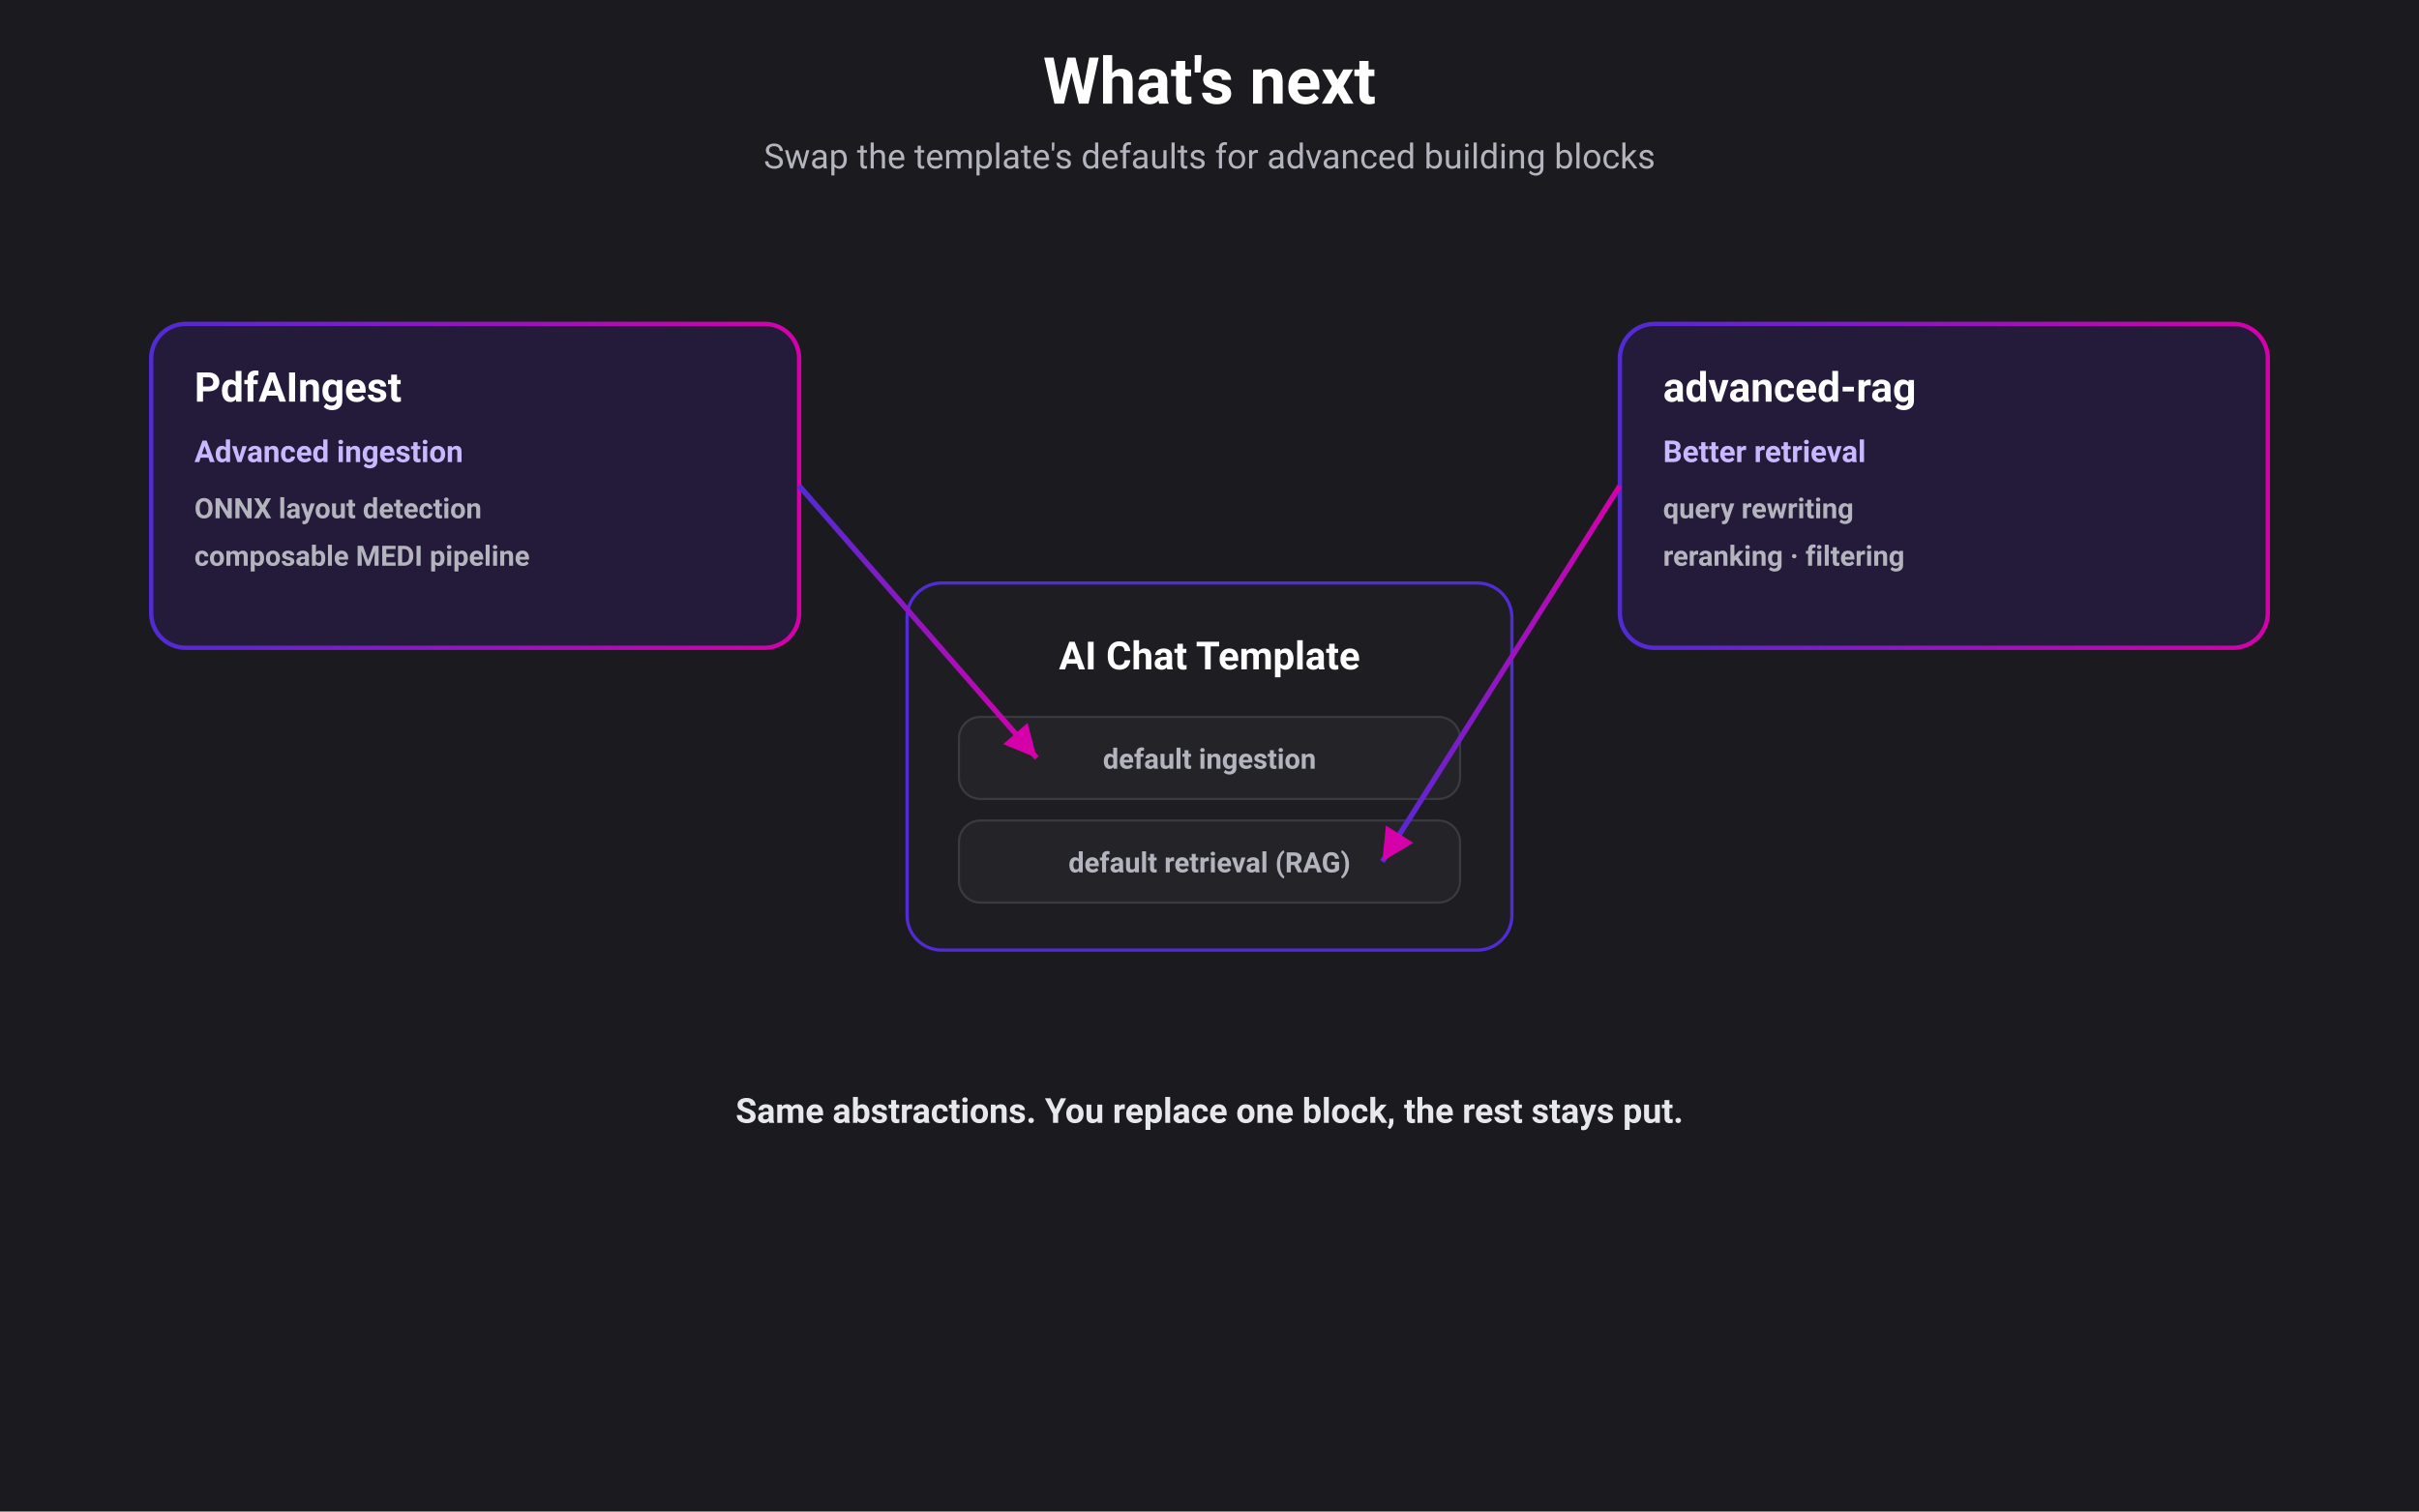
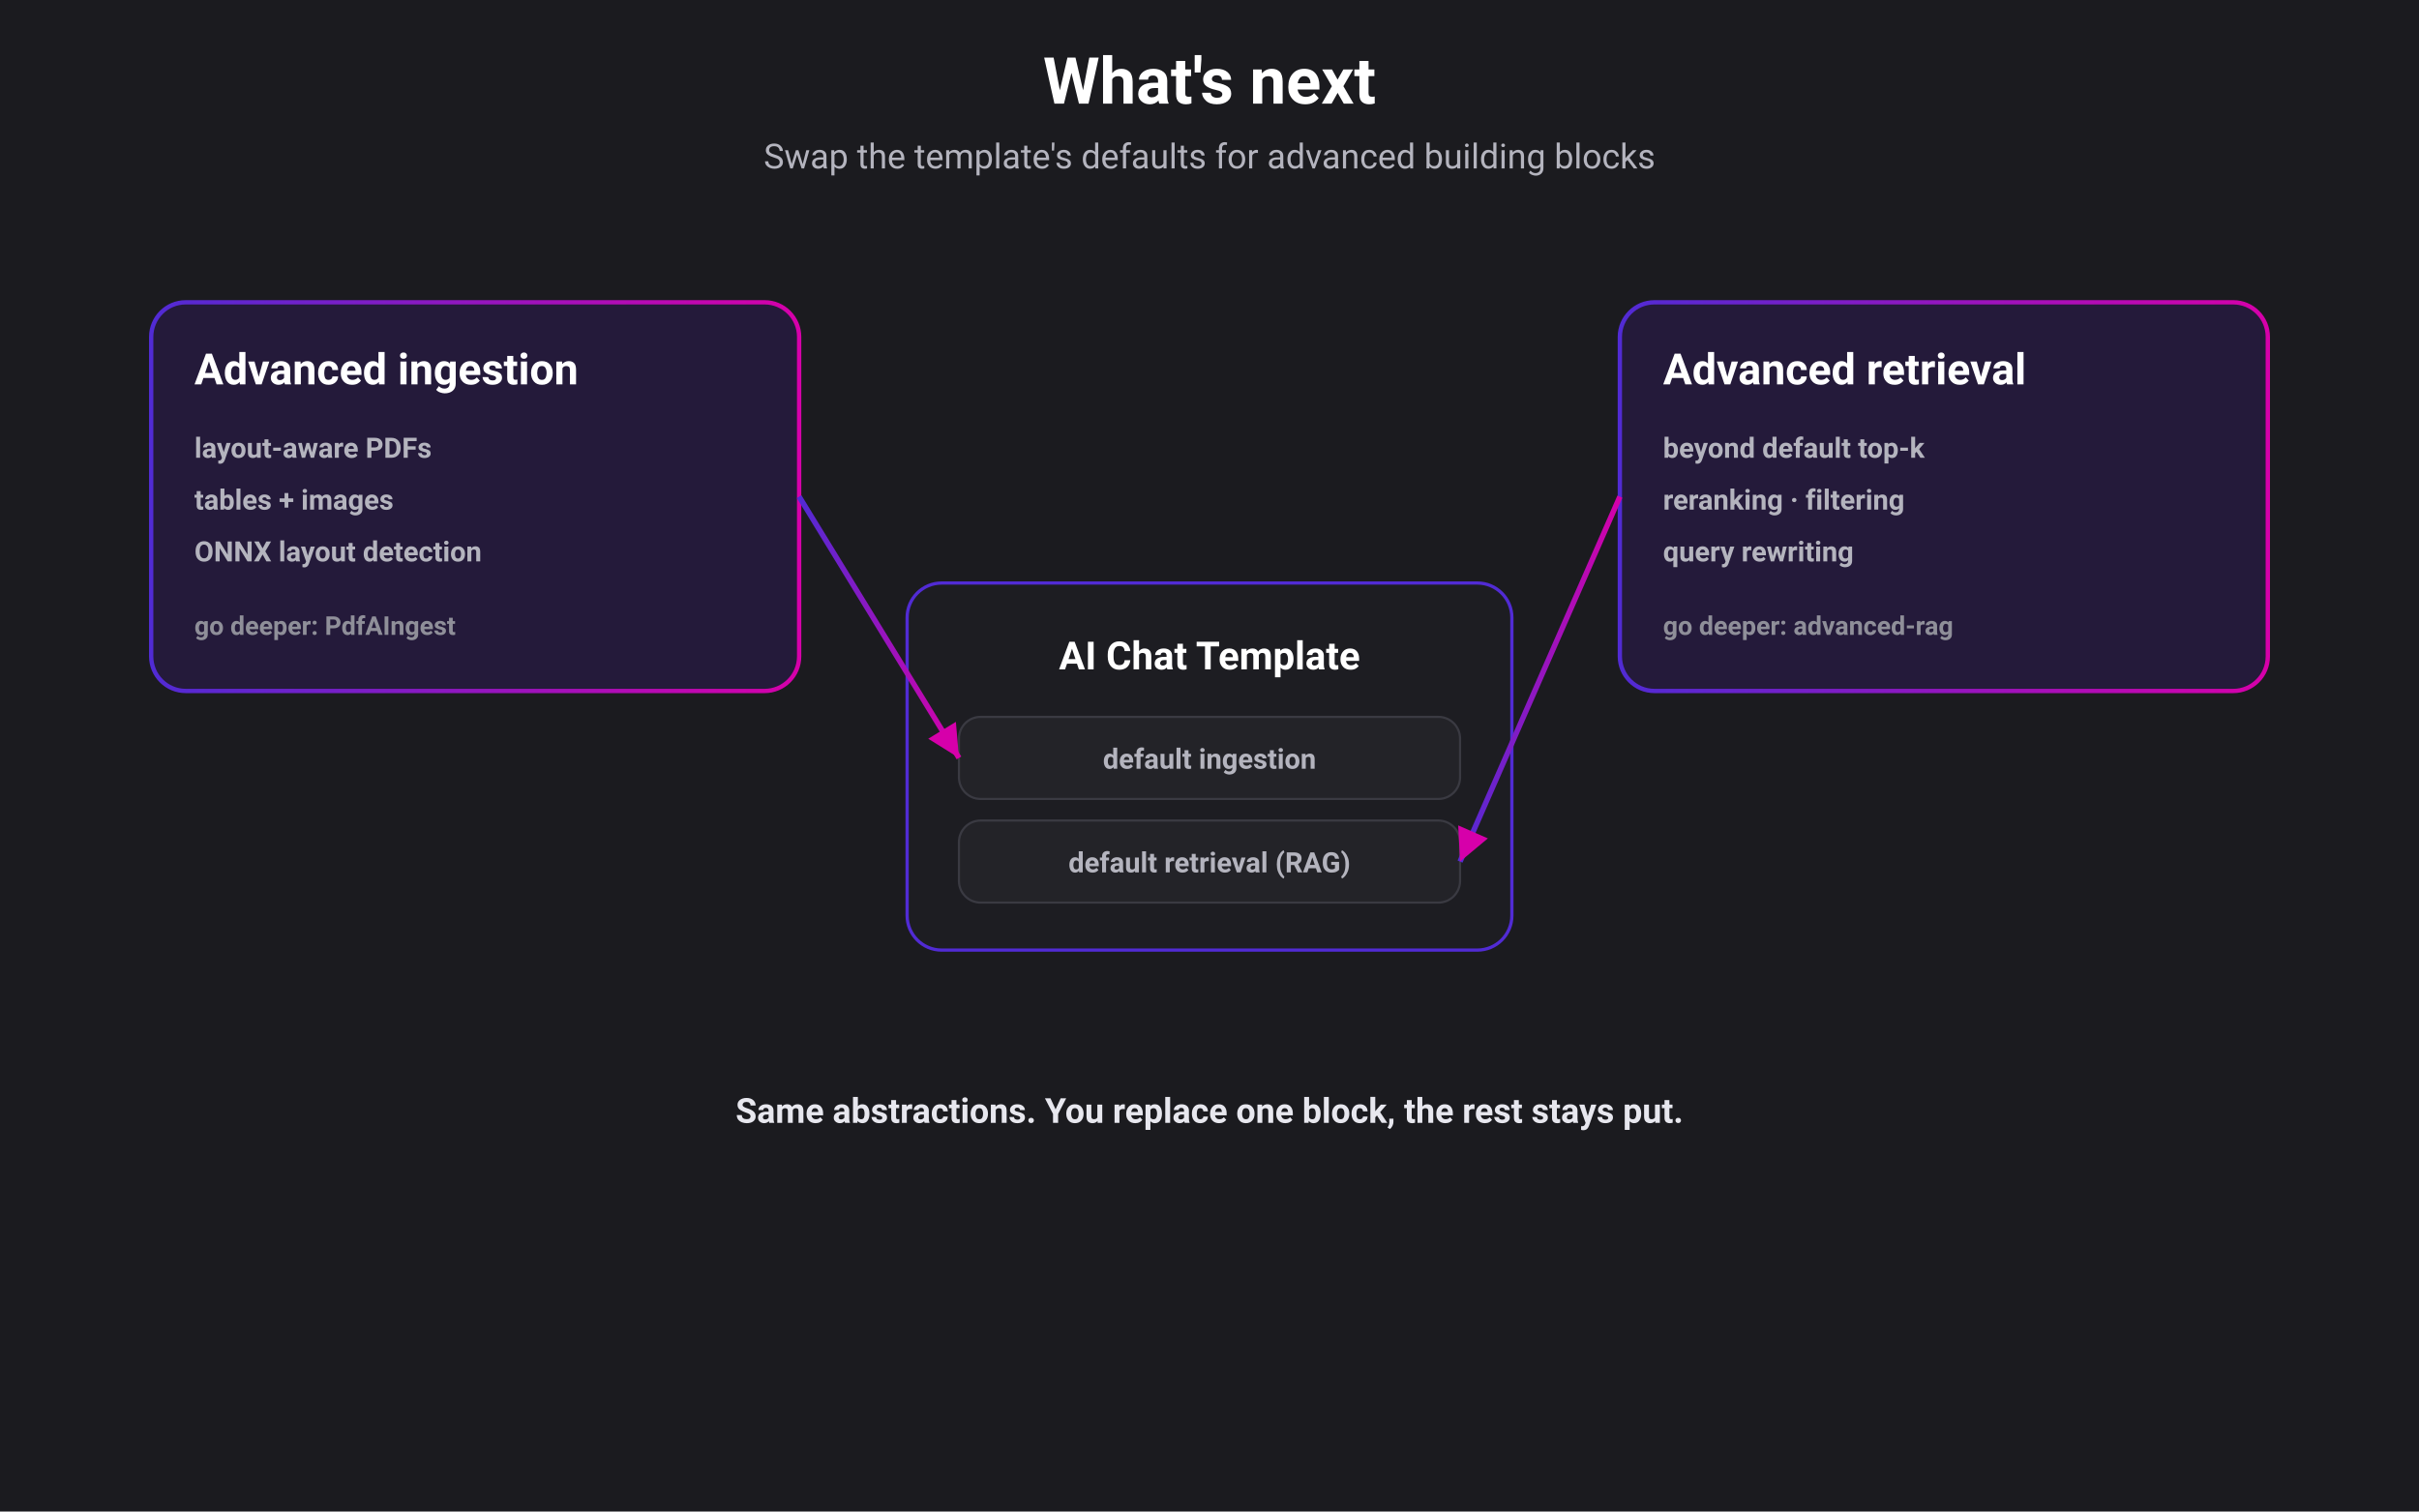
<svg xmlns="http://www.w3.org/2000/svg" viewBox="0 0 1120 700" width="1120" height="700" role="img">
  <defs>
    <linearGradient id="grad" x1="0" y1="0" x2="1" y2="0">
      <stop offset="0" stop-color="#512bd4" />
      <stop offset="1" stop-color="#d600aa" />
    </linearGradient>
    <linearGradient id="gradV" x1="0" y1="0" x2="0" y2="1">
      <stop offset="0" stop-color="#512bd4" />
      <stop offset="1" stop-color="#d600aa" />
    </linearGradient>
    <filter id="soft" x="-30%" y="-30%" width="160%" height="160%">
      <feDropShadow dx="0" dy="0" stdDeviation="6" flood-color="#8a4bff" flood-opacity="0.40" />
    </filter>
    <marker id="arrow" markerWidth="10" markerHeight="10" refX="6" refY="3" orient="auto">
      <path d="M0,0 L6,3 L0,6 Z" fill="#d600aa" />
    </marker>
  </defs>
  <rect width="1120" height="700" fill="#1b1b1f" />
  <text x="560" y="48" text-anchor="middle" fill="#ffffff" font-family="'Segoe UI', system-ui, -apple-system, Roboto, sans-serif" font-size="30" font-weight="700">What's next</text>
  <text x="560" y="78" text-anchor="middle" fill="#b4b4be" font-family="'Segoe UI', system-ui, -apple-system, Roboto, sans-serif" font-size="16">Swap the template's defaults for advanced building blocks</text>
  <rect x="420" y="270" width="280" height="170" rx="16" fill="#1d1d22" stroke="#512bd4" stroke-width="1.5" />
  <text x="560" y="310" text-anchor="middle" fill="#ffffff" font-family="'Segoe UI', system-ui, -apple-system, Roboto, sans-serif" font-size="18" font-weight="700">AI Chat Template</text>
  <rect x="444" y="332" width="232" height="38" rx="10" fill="#232328" stroke="#3a3a42" stroke-width="1" />
  <text x="560" y="356" text-anchor="middle" fill="#b4b4be" font-family="'Segoe UI', system-ui, -apple-system, Roboto, sans-serif" font-size="13" font-weight="600">default ingestion</text>
  <rect x="444" y="380" width="232" height="38" rx="10" fill="#232328" stroke="#3a3a42" stroke-width="1" />
  <text x="560" y="404" text-anchor="middle" fill="#b4b4be" font-family="'Segoe UI', system-ui, -apple-system, Roboto, sans-serif" font-size="13" font-weight="600">default retrieval (RAG)</text>
-   <rect x="70" y="150" width="300" height="150" rx="16" fill="#241a3a" stroke="url(#grad)" stroke-width="2" />
-   <text x="90" y="186" text-anchor="start" fill="#ffffff" font-family="'Segoe UI', system-ui, -apple-system, Roboto, sans-serif" font-size="19" font-weight="700">PdfAIngest</text>
-   <text x="90" y="214" text-anchor="start" fill="#c9b8ff" font-family="'Segoe UI', system-ui, -apple-system, Roboto, sans-serif" font-size="14" font-weight="700">Advanced ingestion</text>
-   <text x="90" y="240" text-anchor="start" fill="#b4b4be" font-family="'Segoe UI', system-ui, -apple-system, Roboto, sans-serif" font-size="13" font-weight="600">ONNX layout detection</text>
-   <text x="90" y="262" text-anchor="start" fill="#b4b4be" font-family="'Segoe UI', system-ui, -apple-system, Roboto, sans-serif" font-size="13" font-weight="600">composable MEDI pipeline</text>
-   <line x1="370" y1="225" x2="480" y2="351" stroke="url(#grad)" stroke-width="2.5" marker-end="url(#arrow)" />
-   <rect x="750" y="150" width="300" height="150" rx="16" fill="#241a3a" stroke="url(#grad)" stroke-width="2" />
-   <text x="770" y="186" text-anchor="start" fill="#ffffff" font-family="'Segoe UI', system-ui, -apple-system, Roboto, sans-serif" font-size="19" font-weight="700">advanced-rag</text>
-   <text x="770" y="214" text-anchor="start" fill="#c9b8ff" font-family="'Segoe UI', system-ui, -apple-system, Roboto, sans-serif" font-size="14" font-weight="700">Better retrieval</text>
-   <text x="770" y="240" text-anchor="start" fill="#b4b4be" font-family="'Segoe UI', system-ui, -apple-system, Roboto, sans-serif" font-size="13" font-weight="600">query rewriting</text>
-   <text x="770" y="262" text-anchor="start" fill="#b4b4be" font-family="'Segoe UI', system-ui, -apple-system, Roboto, sans-serif" font-size="13" font-weight="600">reranking · filtering</text>
-   <line x1="750" y1="225" x2="640" y2="399" stroke="url(#grad)" stroke-width="2.5" marker-end="url(#arrow)" />
+   <rect x="70" y="140" width="300" height="180" rx="16" fill="#241a3a" stroke="url(#grad)" stroke-width="2" />
+   <text x="90" y="178" text-anchor="start" fill="#ffffff" font-family="'Segoe UI', system-ui, -apple-system, Roboto, sans-serif" font-size="20" font-weight="700">Advanced ingestion</text>
+   <text x="90" y="212" text-anchor="start" fill="#b4b4be" font-family="'Segoe UI', system-ui, -apple-system, Roboto, sans-serif" font-size="13" font-weight="600">layout-aware PDFs</text>
+   <text x="90" y="236" text-anchor="start" fill="#b4b4be" font-family="'Segoe UI', system-ui, -apple-system, Roboto, sans-serif" font-size="13" font-weight="600">tables + images</text>
+   <text x="90" y="260" text-anchor="start" fill="#b4b4be" font-family="'Segoe UI', system-ui, -apple-system, Roboto, sans-serif" font-size="13" font-weight="600">ONNX layout detection</text>
+   <text x="90" y="294" text-anchor="start" fill="#8f8f99" font-family="'Segoe UI', system-ui, -apple-system, Roboto, sans-serif" font-size="12" font-weight="600">go deeper: PdfAIngest</text>
+   <line x1="370" y1="230" x2="444" y2="351" stroke="url(#grad)" stroke-width="2.5" marker-end="url(#arrow)" />
+   <rect x="750" y="140" width="300" height="180" rx="16" fill="#241a3a" stroke="url(#grad)" stroke-width="2" />
+   <text x="770" y="178" text-anchor="start" fill="#ffffff" font-family="'Segoe UI', system-ui, -apple-system, Roboto, sans-serif" font-size="20" font-weight="700">Advanced retrieval</text>
+   <text x="770" y="212" text-anchor="start" fill="#b4b4be" font-family="'Segoe UI', system-ui, -apple-system, Roboto, sans-serif" font-size="13" font-weight="600">beyond default top-k</text>
+   <text x="770" y="236" text-anchor="start" fill="#b4b4be" font-family="'Segoe UI', system-ui, -apple-system, Roboto, sans-serif" font-size="13" font-weight="600">reranking · filtering</text>
+   <text x="770" y="260" text-anchor="start" fill="#b4b4be" font-family="'Segoe UI', system-ui, -apple-system, Roboto, sans-serif" font-size="13" font-weight="600">query rewriting</text>
+   <text x="770" y="294" text-anchor="start" fill="#8f8f99" font-family="'Segoe UI', system-ui, -apple-system, Roboto, sans-serif" font-size="12" font-weight="600">go deeper: advanced-rag</text>
+   <line x1="750" y1="230" x2="676" y2="399" stroke="url(#grad)" stroke-width="2.5" marker-end="url(#arrow)" />
  <text x="560" y="520" text-anchor="middle" fill="#e7e7ee" font-family="'Segoe UI', system-ui, -apple-system, Roboto, sans-serif" font-size="16" font-weight="700">Same abstractions. You replace one block, the rest stays put.</text>
</svg>
